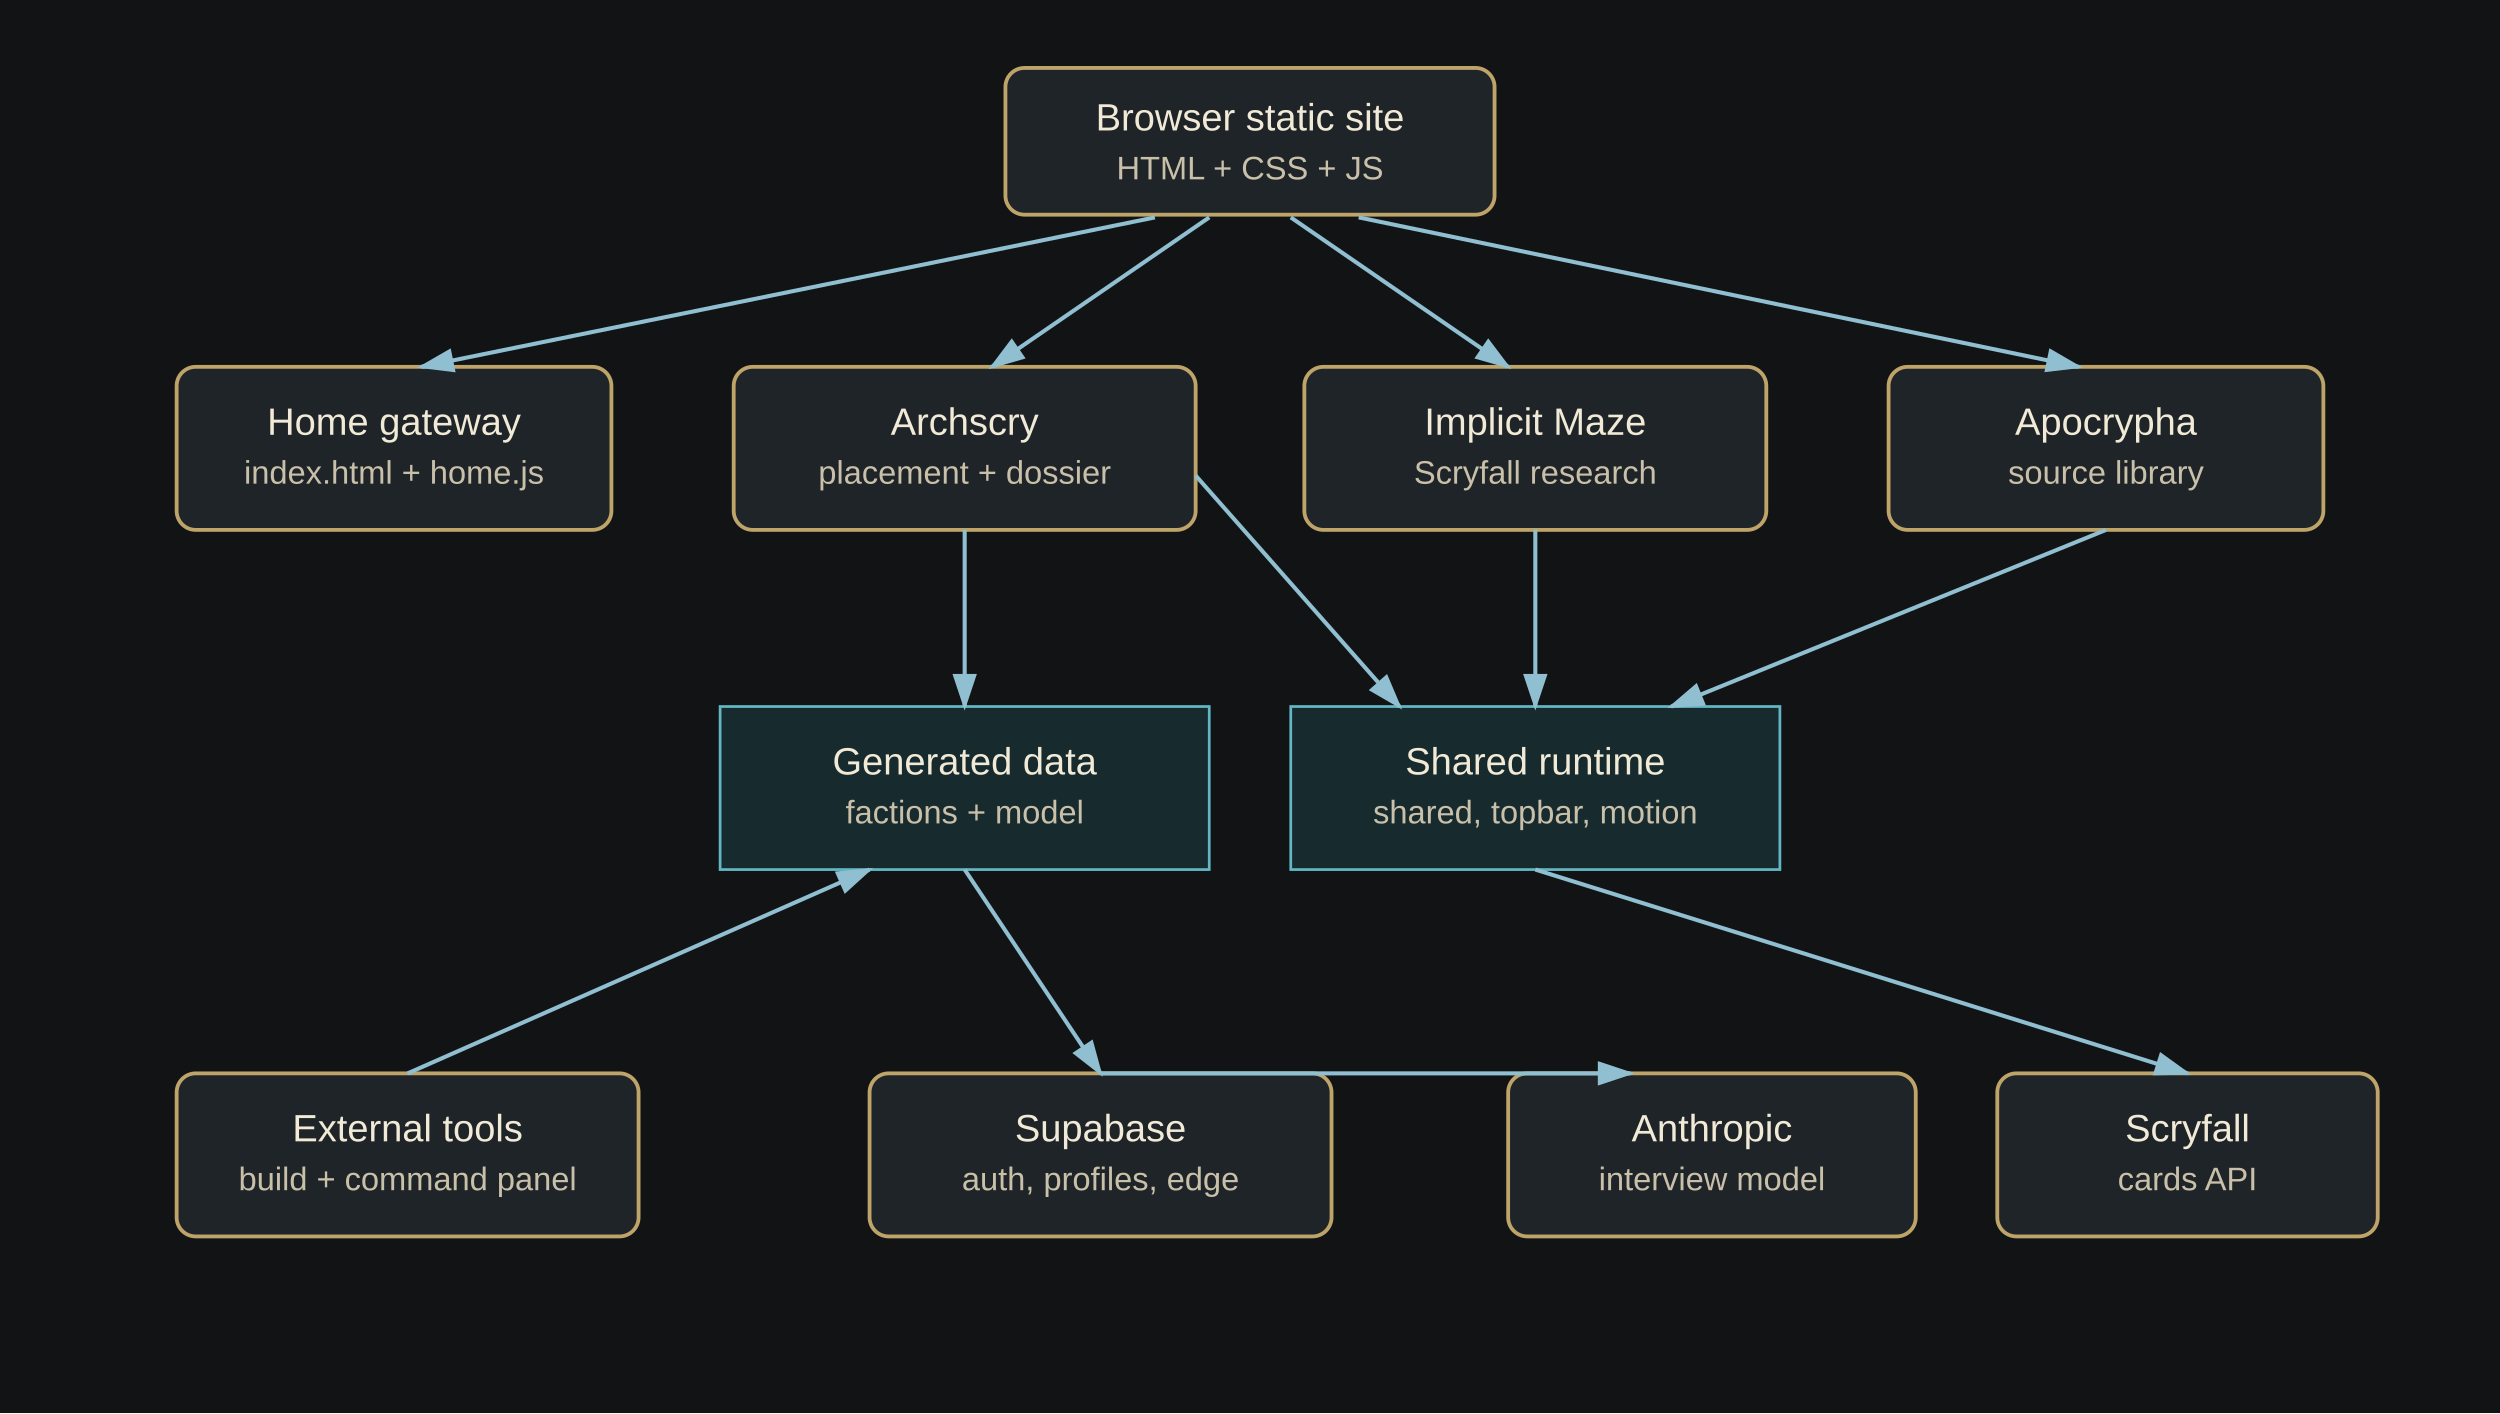
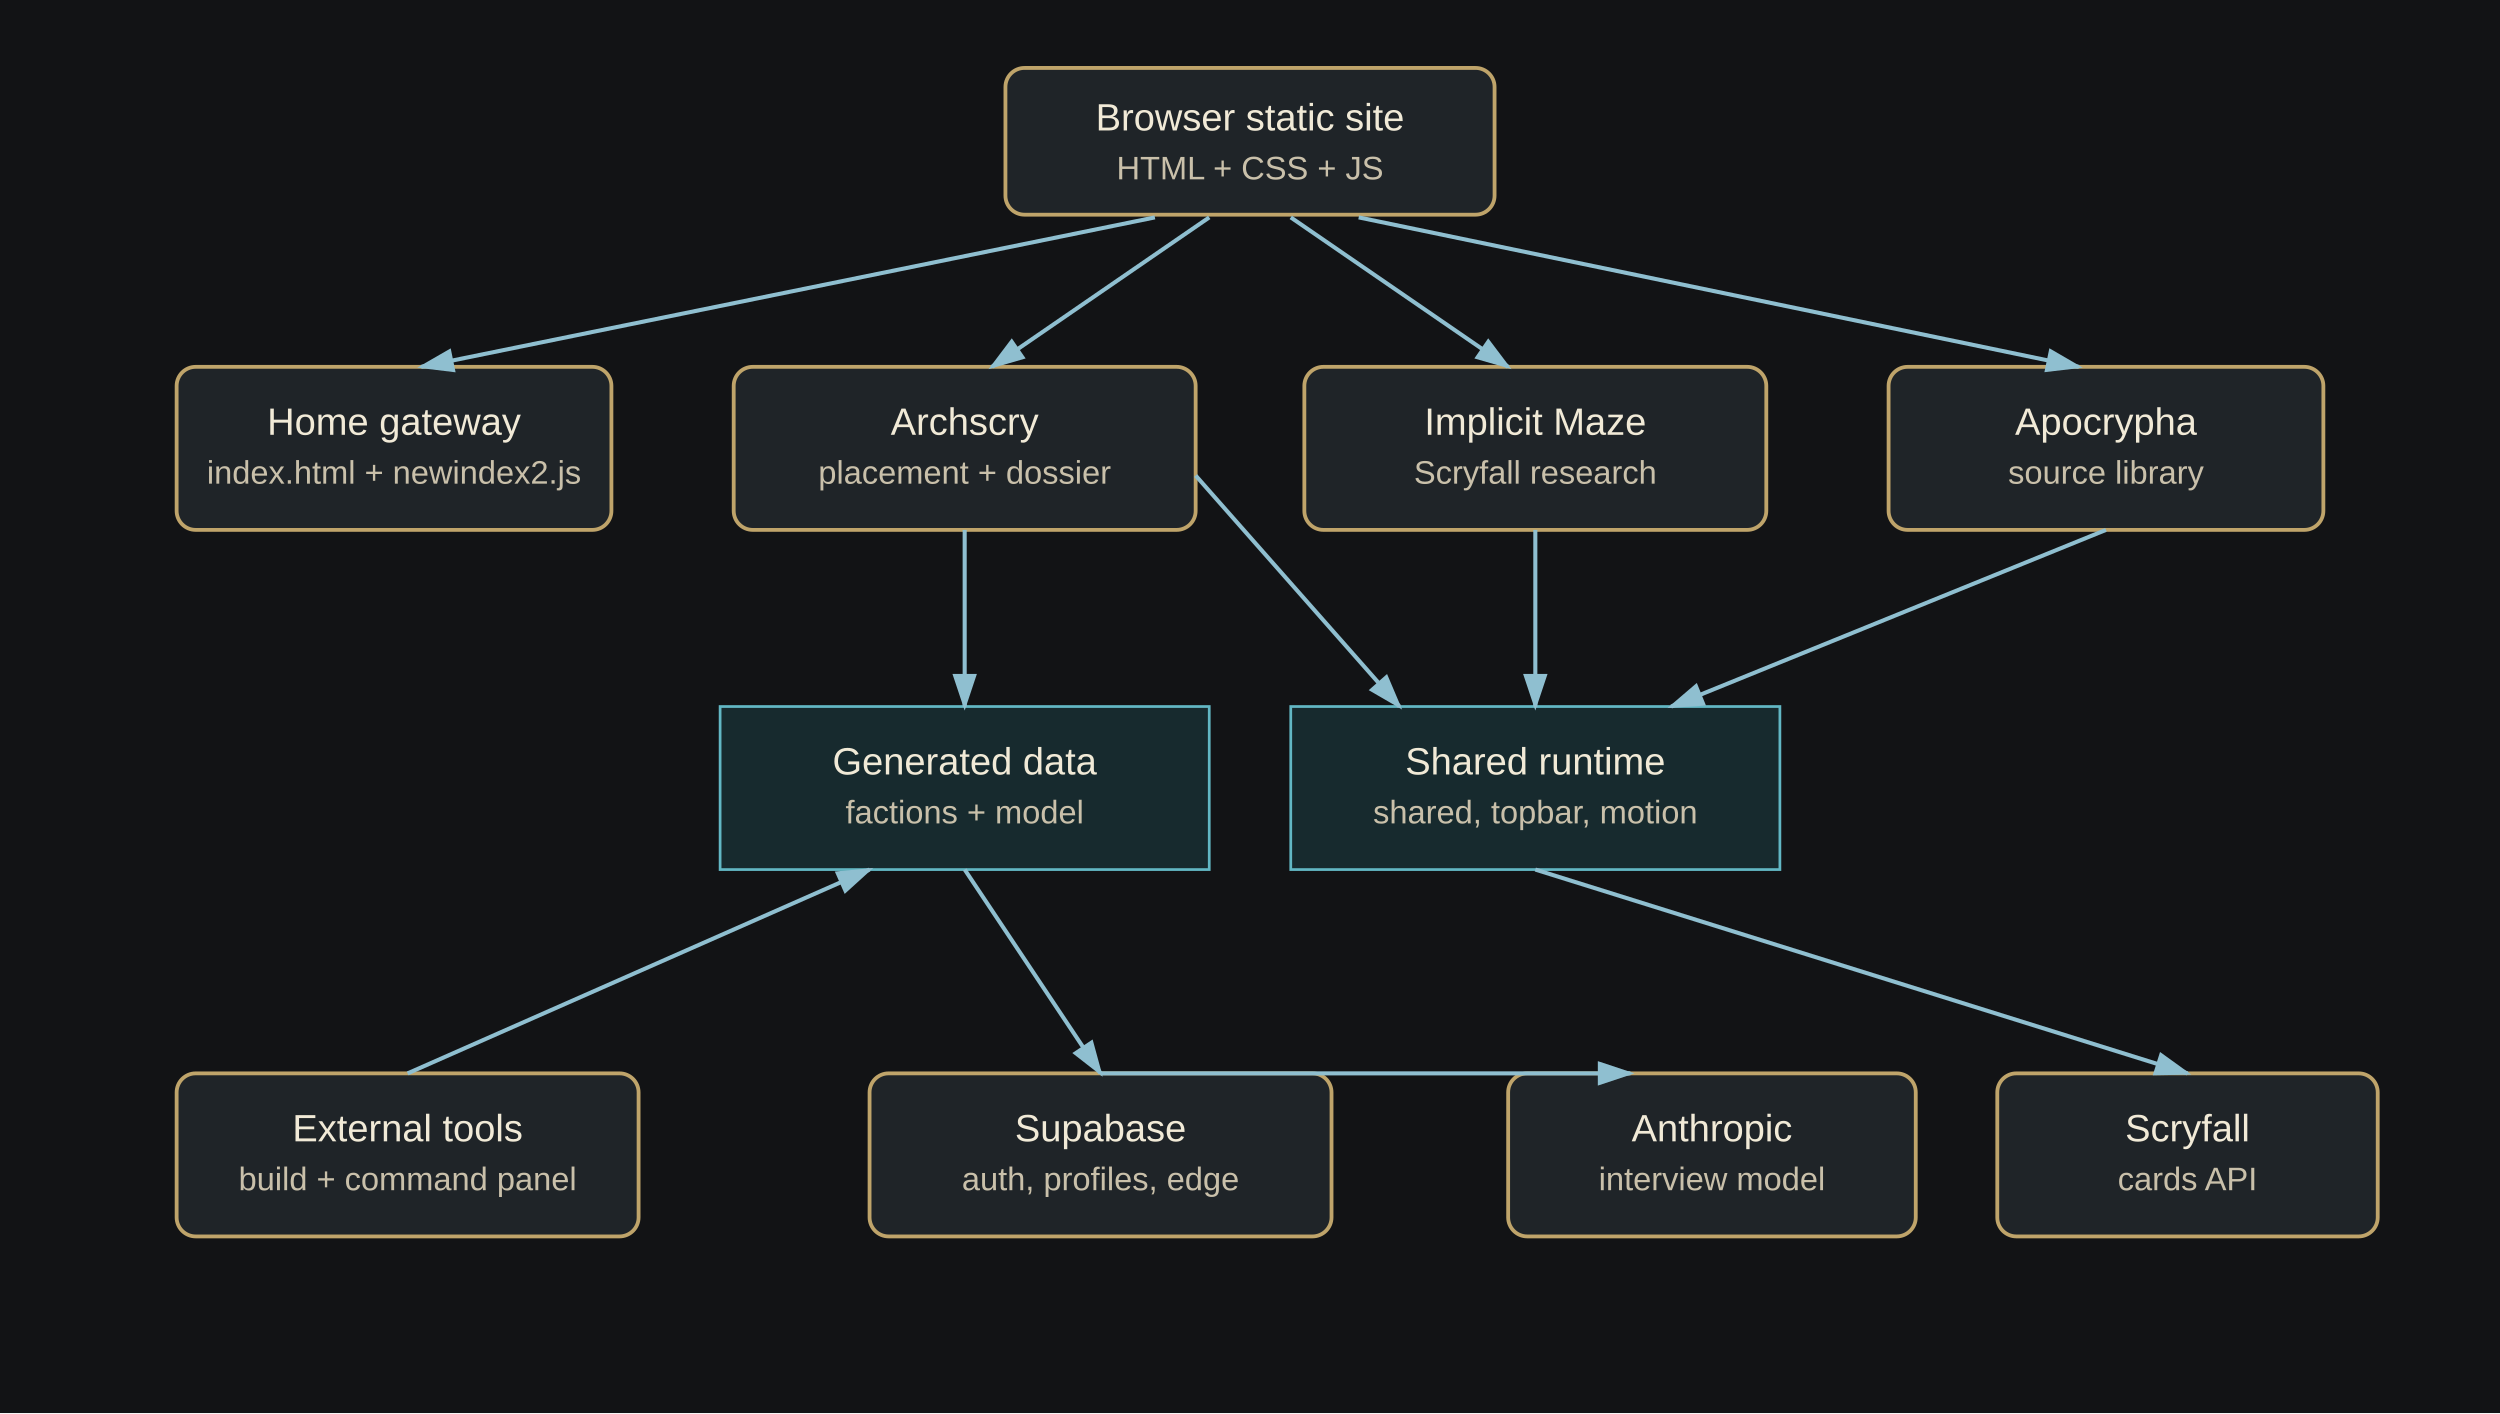
<svg xmlns="http://www.w3.org/2000/svg" width="920" height="520" viewBox="0 0 920 520" role="img" aria-labelledby="title desc">
  <defs>
    <marker id="arrow" markerWidth="10" markerHeight="10" refX="8" refY="3" orient="auto" markerUnits="strokeWidth">
      <path d="M0,0 L0,6 L9,3 z" fill="#8fbfd0" />
    </marker>
    <style>
      .bg{fill:#121315}.box{fill:#1f2428;stroke:#bfa46a;stroke-width:1.4;rx:7}.accent{fill:#172a2e;stroke:#62b7c4}.text{fill:#f1ead7;font:14px Arial,sans-serif}.small{fill:#c9c0aa;font:12px Arial,sans-serif}.line{stroke:#8fbfd0;stroke-width:1.5;fill:none;marker-end:url(#arrow)}
    </style>
  </defs>
  <rect class="bg" width="920" height="520" />
  <rect class="box" x="370" y="25" width="180" height="54" />
  <text class="text" x="460" y="48" text-anchor="middle">Browser static site</text>
  <text class="small" x="460" y="66" text-anchor="middle">HTML + CSS + JS</text>
  <rect class="box" x="65" y="135" width="160" height="60" />
  <text class="text" x="145" y="160" text-anchor="middle">Home gateway</text>
-   <text class="small" x="145" y="178" text-anchor="middle">index.html + home.js</text>
+   <text class="small" x="145" y="178" text-anchor="middle">index.html + newindex2.js</text>
  <rect class="box" x="270" y="135" width="170" height="60" />
  <text class="text" x="355" y="160" text-anchor="middle">Archscry</text>
  <text class="small" x="355" y="178" text-anchor="middle">placement + dossier</text>
  <rect class="box" x="480" y="135" width="170" height="60" />
  <text class="text" x="565" y="160" text-anchor="middle">Implicit Maze</text>
  <text class="small" x="565" y="178" text-anchor="middle">Scryfall research</text>
  <rect class="box" x="695" y="135" width="160" height="60" />
  <text class="text" x="775" y="160" text-anchor="middle">Apocrypha</text>
  <text class="small" x="775" y="178" text-anchor="middle">source library</text>
  <rect class="accent" x="265" y="260" width="180" height="60" />
  <text class="text" x="355" y="285" text-anchor="middle">Generated data</text>
  <text class="small" x="355" y="303" text-anchor="middle">factions + model</text>
  <rect class="accent" x="475" y="260" width="180" height="60" />
  <text class="text" x="565" y="285" text-anchor="middle">Shared runtime</text>
  <text class="small" x="565" y="303" text-anchor="middle">shared, topbar, motion</text>
  <rect class="box" x="65" y="395" width="170" height="60" />
  <text class="text" x="150" y="420" text-anchor="middle">External tools</text>
  <text class="small" x="150" y="438" text-anchor="middle">build + command panel</text>
  <rect class="box" x="320" y="395" width="170" height="60" />
  <text class="text" x="405" y="420" text-anchor="middle">Supabase</text>
  <text class="small" x="405" y="438" text-anchor="middle">auth, profiles, edge</text>
  <rect class="box" x="555" y="395" width="150" height="60" />
  <text class="text" x="630" y="420" text-anchor="middle">Anthropic</text>
  <text class="small" x="630" y="438" text-anchor="middle">interview model</text>
  <rect class="box" x="735" y="395" width="140" height="60" />
  <text class="text" x="805" y="420" text-anchor="middle">Scryfall</text>
  <text class="small" x="805" y="438" text-anchor="middle">cards API</text>
  <path class="line" d="M425 80 L155 135" />
  <path class="line" d="M445 80 L365 135" />
  <path class="line" d="M475 80 L555 135" />
  <path class="line" d="M500 80 L765 135" />
  <path class="line" d="M355 195 L355 260" />
  <path class="line" d="M440 175 L515 260" />
  <path class="line" d="M565 195 L565 260" />
  <path class="line" d="M775 195 L615 260" />
  <path class="line" d="M150 395 L320 320" />
  <path class="line" d="M355 320 L405 395" />
  <path class="line" d="M405 395 L600 395" />
  <path class="line" d="M565 320 L805 395" />
</svg>
